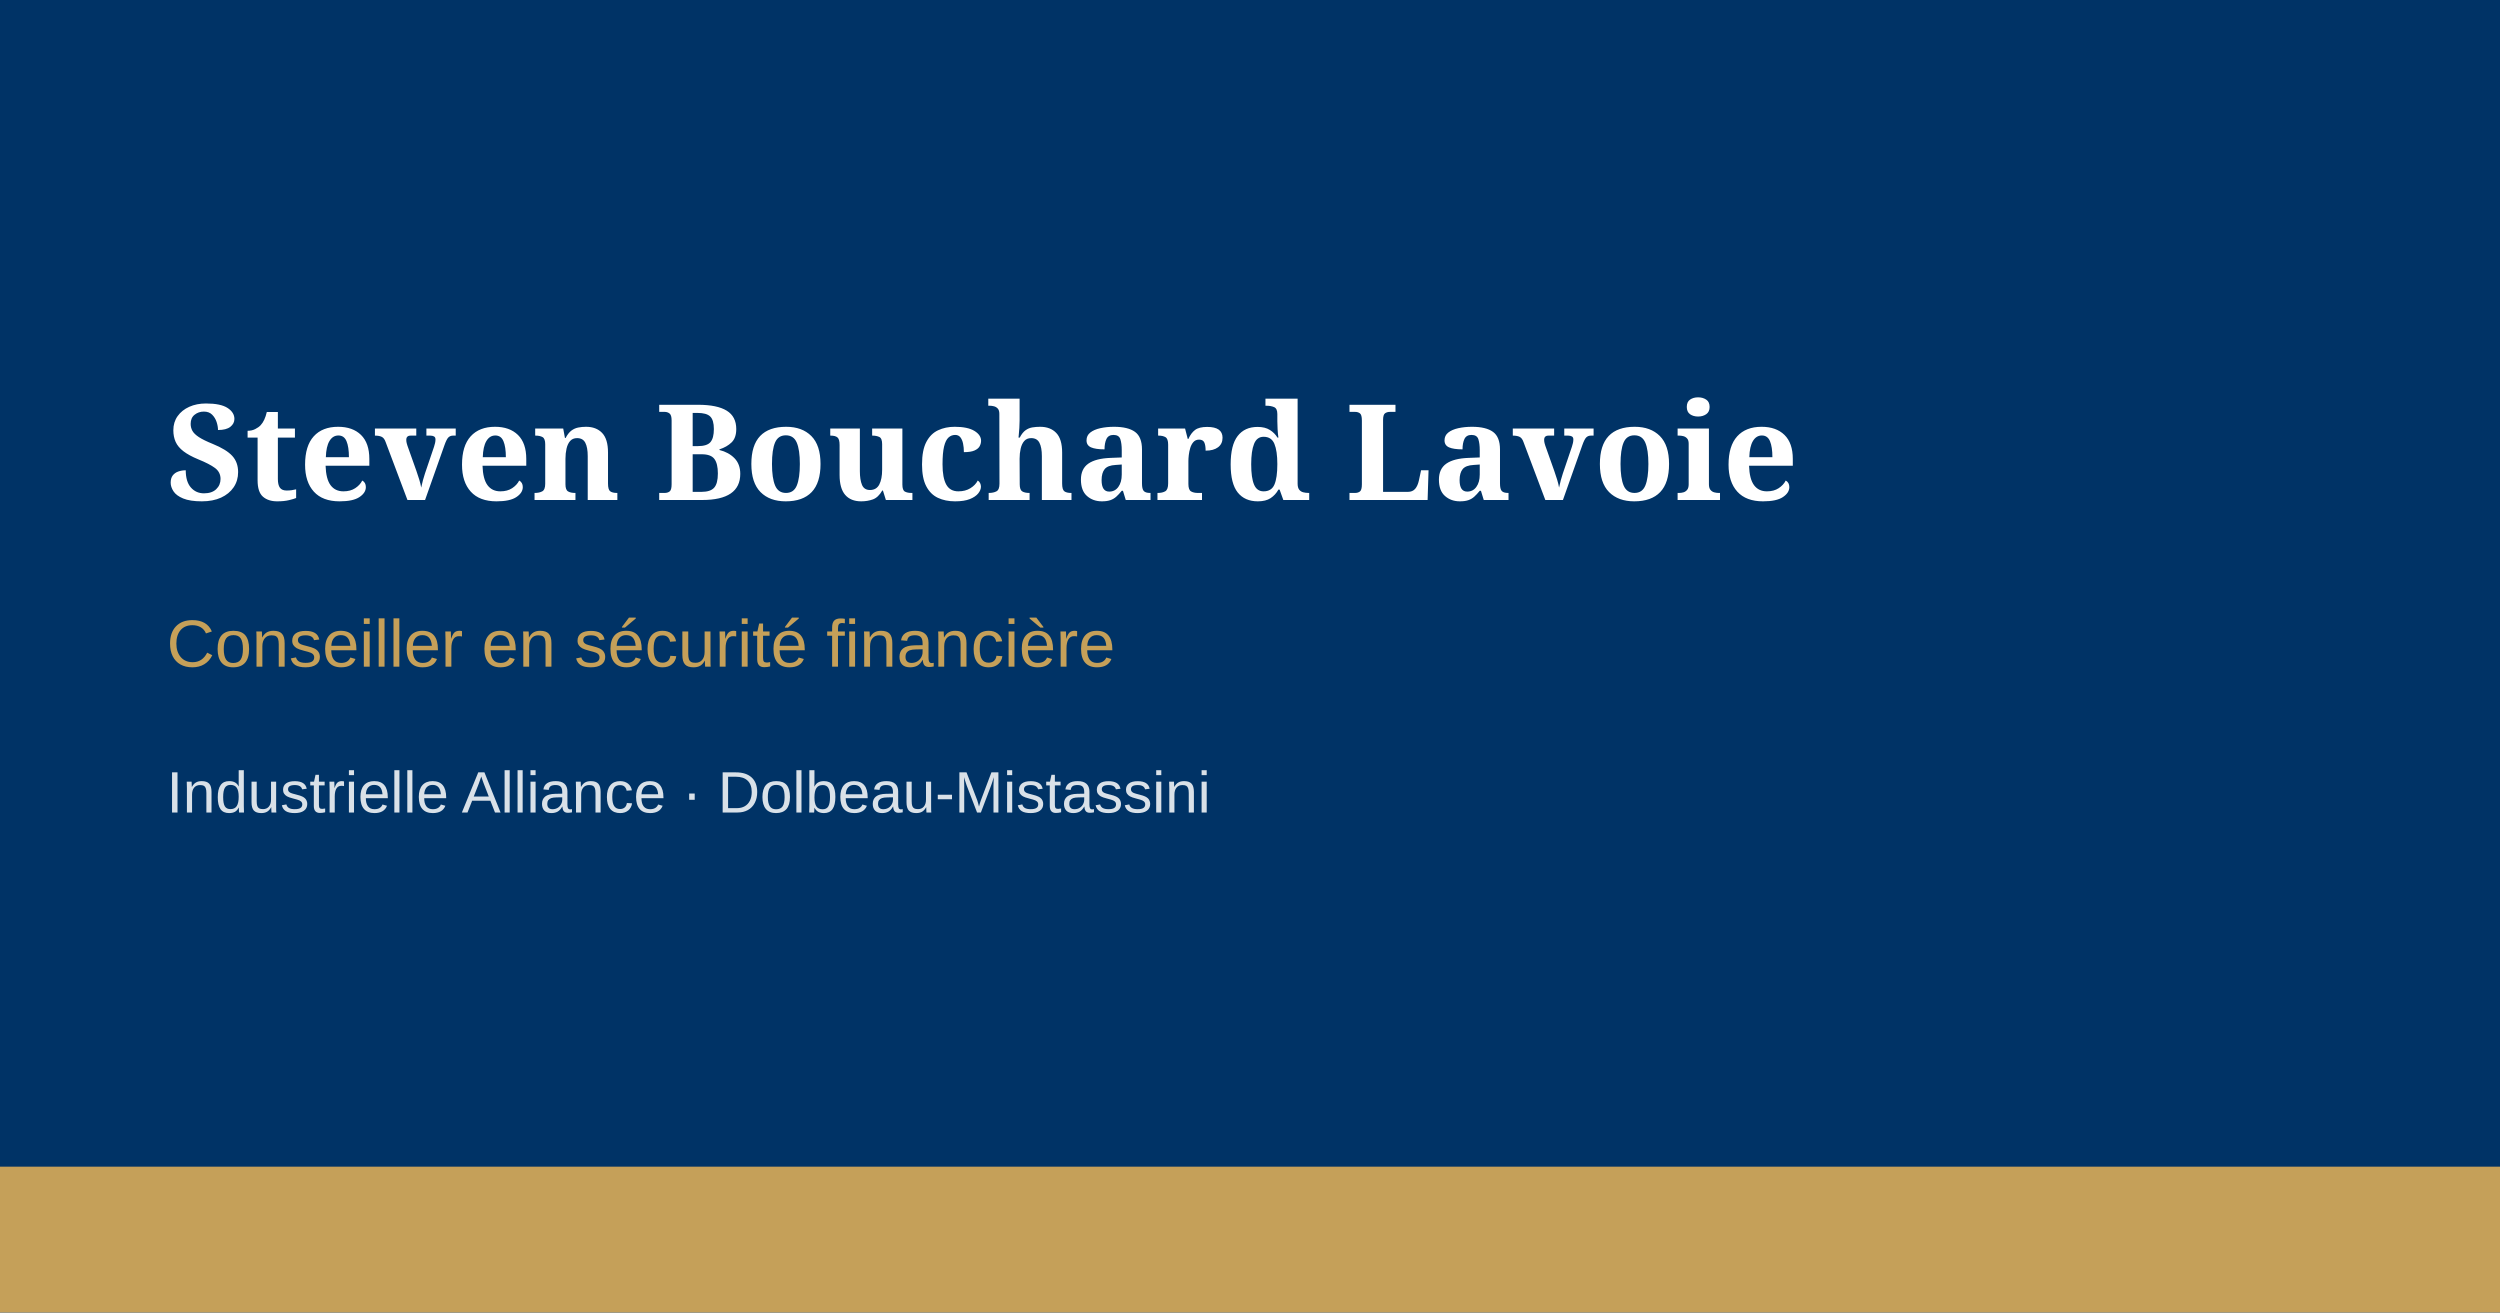
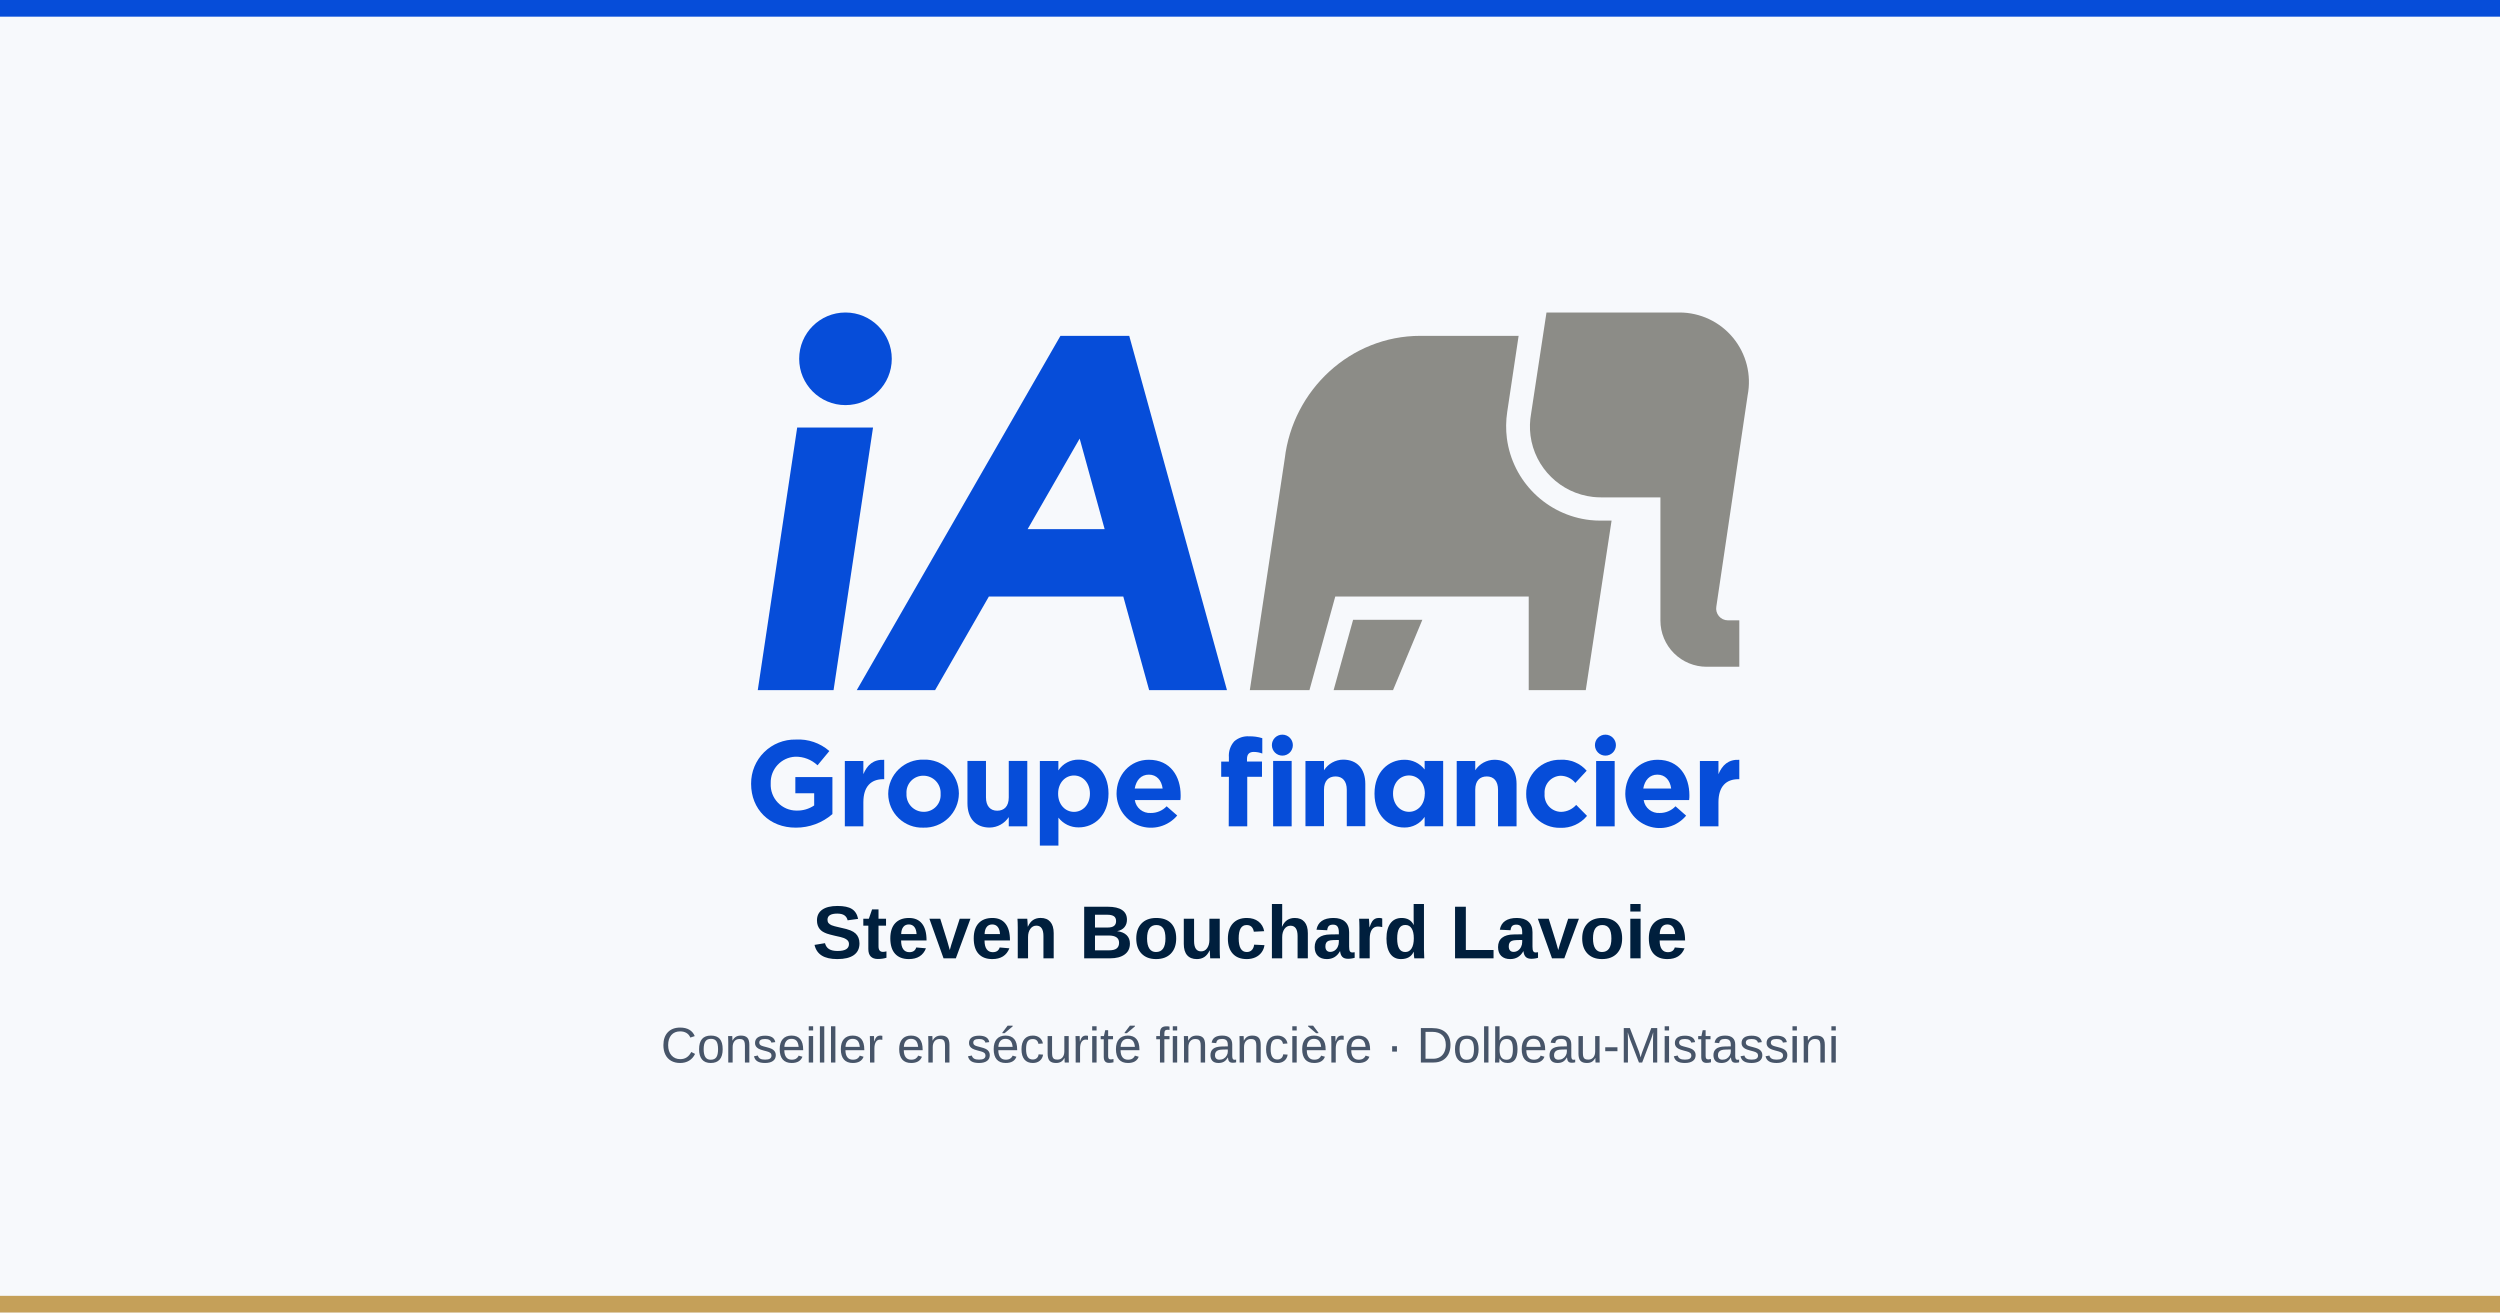
- <svg xmlns="http://www.w3.org/2000/svg" width="1200" height="630" viewBox="0 0 1200 630">
-   <rect width="1200" height="630" fill="#003366" />
-   <rect x="0" y="560" width="1200" height="70" fill="#C5A059" />
-   <text x="80" y="240" fill="#ffffff" font-family="Georgia,serif" font-size="64" font-weight="700">Steven Bouchard Lavoie</text>
-   <text x="80" y="320" fill="#C5A059" font-family="Arial,sans-serif" font-size="32">Conseiller en sécurité financière</text>
-   <text x="80" y="390" fill="#ffffff" font-family="Arial,sans-serif" font-size="28" opacity="0.85">Industrielle Alliance · Dolbeau-Mistassini</text>
+ <svg xmlns="http://www.w3.org/2000/svg" width="1200" height="630" viewBox="0 0 1200 630" role="img" aria-label="Steven Bouchard Lavoie — iA Groupe financier">
+   <rect width="1200" height="630" fill="#f7f9fc" />
+   <rect x="0" y="0" width="1200" height="8" fill="#064dd9" />
+   <rect x="0" y="622" width="1200" height="8" fill="#c5a059" />
+   <svg x="360" y="150" width="480" height="256" viewBox="0 0 232.08 124.05" preserveAspectRatio="xMidYMid meet">
+     <defs>
+       <style>.logo-ia-1{fill:#064dd9;}.logo-ia-2{fill:#8c8c87;}</style>
+     </defs>
+     <polygon class="logo-ia-1" points="10.72 26.75 28.36 26.75 19.18 87.83 1.55 87.83" />
+     <circle class="logo-ia-1" cx="21.95" cy="10.77" r="10.77" />
+     <path class="logo-ia-1" d="M92.58,87.83h18.1L87.95,5.43h-16L24.58,87.83H42.8l12.5-21.76H86.57ZM64.32,50.39,76.42,29.33l5.81,21.06Z" />
+     <path class="logo-ia-2" d="M215.93,0a16.16,16.16,0,0,1,15.86,19.25l-7.28,49.13a2.73,2.73,0,0,0,2.68,3.22h2.66V82.4h-7.58a10.75,10.75,0,0,1-10.77-10.75V43H197.68a17.43,17.43,0,0,1-1.85-.1,16.53,16.53,0,0,1-14.55-14.28,16.93,16.93,0,0,1,.15-5.15L185,0Z" />
+     <path class="logo-ia-2" d="M178.61,5.43H155.66C139.42,5.43,126,18,124.12,34L116,87.83h13.87l6-21.76h45V87.83h13.27l6-39.42h-2.52a22.81,22.81,0,0,1-2.47-.13,22,22,0,0,1-19.36-19,22.33,22.33,0,0,1,.07-6.11l2.66-17.75" />
+     <polygon class="logo-ia-2" points="135.49 87.83 149.31 87.83 156.13 71.47 140.02 71.47" />
+     <path class="logo-ia-1" d="M0,109.65v-.06A10.19,10.19,0,0,1,10.4,99.33,10.9,10.9,0,0,1,18.2,102l-2.75,3.32a7.31,7.31,0,0,0-5.19-2,6,6,0,0,0-5.7,6.18v.06a6,6,0,0,0,6,6.29,7,7,0,0,0,4.11-1.19v-2.84H10.29v-3.77h8.62v8.62a12.88,12.88,0,0,1-8.48,3.15C4.25,119.85,0,115.51,0,109.65Z" />
+     <path class="logo-ia-1" d="M21.8,104.32h4.31v3.06c.88-2.1,2.3-3.46,4.85-3.34v4.51h-.23c-2.86,0-4.62,1.73-4.62,5.36v5.61H21.8Z" />
+     <path class="logo-ia-1" d="M31.89,112v-.06A8,8,0,0,1,40.14,104a7.9,7.9,0,0,1,8.19,7.85v.06a8,8,0,0,1-8.25,7.91A7.9,7.9,0,0,1,31.89,112Zm12.19,0v-.06a4,4,0,0,0-4-4.2,3.89,3.89,0,0,0-3.94,4.14v.06a4,4,0,0,0,4,4.2A3.89,3.89,0,0,0,44.08,112Z" />
+     <path class="logo-ia-1" d="m50.32 114.15v-9.84h4.31v8.48c0 2 1 3.09 2.61 3.09s2.69-1 2.69-3.09v-8.48h4.31v15.2h-4.31v-2.15a5.38 5.38 0 0 1-4.45 2.44c-3.26 0-5.16-2.16-5.16-5.65z" />
+     <path class="logo-ia-1" d="m67.16 104.32h4.31v2.18a5.58 5.58 0 0 1 4.74-2.5c3.54 0 6.92 2.78 6.92 7.85v0.06c0 5.08-3.32 7.85-6.92 7.85a5.83 5.83 0 0 1-4.73-2.27v6.51h-4.32zm11.65 7.63v-0.06c0-2.52-1.7-4.2-3.71-4.2s-3.69 1.67-3.69 4.2v0.06c0 2.52 1.67 4.2 3.69 4.2s3.71-1.66 3.71-4.21z" />
+     <path class="logo-ia-1" d="M85,112v-.06c0-4.34,3.09-7.91,7.51-7.91,5.08,0,7.4,3.94,7.4,8.25,0,.34,0,.74-.06,1.13H89.25a3.52,3.52,0,0,0,3.71,3,5,5,0,0,0,3.69-1.56L99.11,117A8,8,0,0,1,85,112Zm10.72-1.28c-.26-1.93-1.39-3.23-3.2-3.23s-2.95,1.28-3.29,3.23Z" />
+     <path class="logo-ia-1" d="M111.13,108h-1.79v-3.54h1.79v-1a5,5,0,0,1,1.22-3.69,4.73,4.73,0,0,1,3.49-1.19,9.55,9.55,0,0,1,3.06.43v3.57a5.47,5.47,0,0,0-2-.37c-1,0-1.56.51-1.56,1.64v.6h3.49V108h-3.43v11.51h-4.31Zm10.29-3.69h4.31v15.2h-4.31Z" />
+     <path class="logo-ia-1" d="M128.94,104.32h4.31v2.15A5.38,5.38,0,0,1,137.7,104c3.26,0,5.16,2.15,5.16,5.64v9.84h-4.31V111c0-2-1-3.09-2.61-3.09s-2.69,1-2.69,3.09v8.48h-4.31Z" />
+     <path class="logo-ia-1" d="m145 111.94v-0.06c0-5.08 3.32-7.85 6.92-7.85a5.84 5.84 0 0 1 4.74 2.27v-2h4.31v15.2h-4.31v-2.18a5.58 5.58 0 0 1-4.74 2.47c-3.56 0.01-6.92-2.79-6.92-7.85zm11.71 0v-0.06c0-2.52-1.67-4.2-3.69-4.2s-3.71 1.64-3.71 4.2v0.06c0 2.52 1.7 4.2 3.71 4.2s3.67-1.67 3.67-4.2z" />
+     <path class="logo-ia-1" d="M164.12,104.32h4.31v2.15a5.38,5.38,0,0,1,4.45-2.44c3.26,0,5.16,2.15,5.16,5.64v9.84h-4.31V111c0-2-1-3.09-2.61-3.09s-2.69,1-2.69,3.09v8.48h-4.31Z" />
+     <path class="logo-ia-1" d="M180.28,112v-.06a7.8,7.8,0,0,1,8-7.91,7.47,7.47,0,0,1,6.07,2.55l-2.64,2.84a4.44,4.44,0,0,0-3.46-1.67,3.88,3.88,0,0,0-3.69,4.14v.06a3.89,3.89,0,0,0,3.86,4.2,4.81,4.81,0,0,0,3.49-1.62l2.52,2.55a7.65,7.65,0,0,1-6.21,2.78A7.76,7.76,0,0,1,180.28,112Z" />
+     <path class="logo-ia-1" d="m196.55 104.32h4.31v15.2h-4.31z" />
+     <path class="logo-ia-1" d="M203.33,112v-.06c0-4.34,3.09-7.91,7.51-7.91,5.07,0,7.4,3.94,7.4,8.25,0,.34,0,.74-.06,1.13H207.61a3.52,3.52,0,0,0,3.71,3,5,5,0,0,0,3.69-1.56l2.47,2.18a8,8,0,0,1-14.15-5ZM214,110.72c-.25-1.93-1.39-3.23-3.2-3.23s-2.95,1.28-3.29,3.23Z" />
+     <path class="logo-ia-1" d="M220.68,104.32H225v3.06c.88-2.1,2.3-3.46,4.85-3.34v4.51h-.23c-2.86,0-4.62,1.73-4.62,5.36v5.61h-4.31Z" />
+     <path class="logo-ia-1" d="m198.72 98.19a2.44 2.44 0 1 1-2.45 2.45 2.43 2.43 0 0 1 2.45-2.45z" />
+     <path class="logo-ia-1" d="m123.58 98.19a2.44 2.44 0 1 1-2.45 2.45 2.43 2.43 0 0 1 2.45-2.45z" />
+   </svg>
+   <text x="600" y="460" text-anchor="middle" fill="#001f3d" font-family="Arial, Helvetica, sans-serif" font-size="36" font-weight="700">Steven Bouchard Lavoie</text>
+   <text x="600" y="510" text-anchor="middle" fill="#475569" font-family="Arial, Helvetica, sans-serif" font-size="24">Conseiller en sécurité financière · Dolbeau-Mistassini</text>
</svg>
